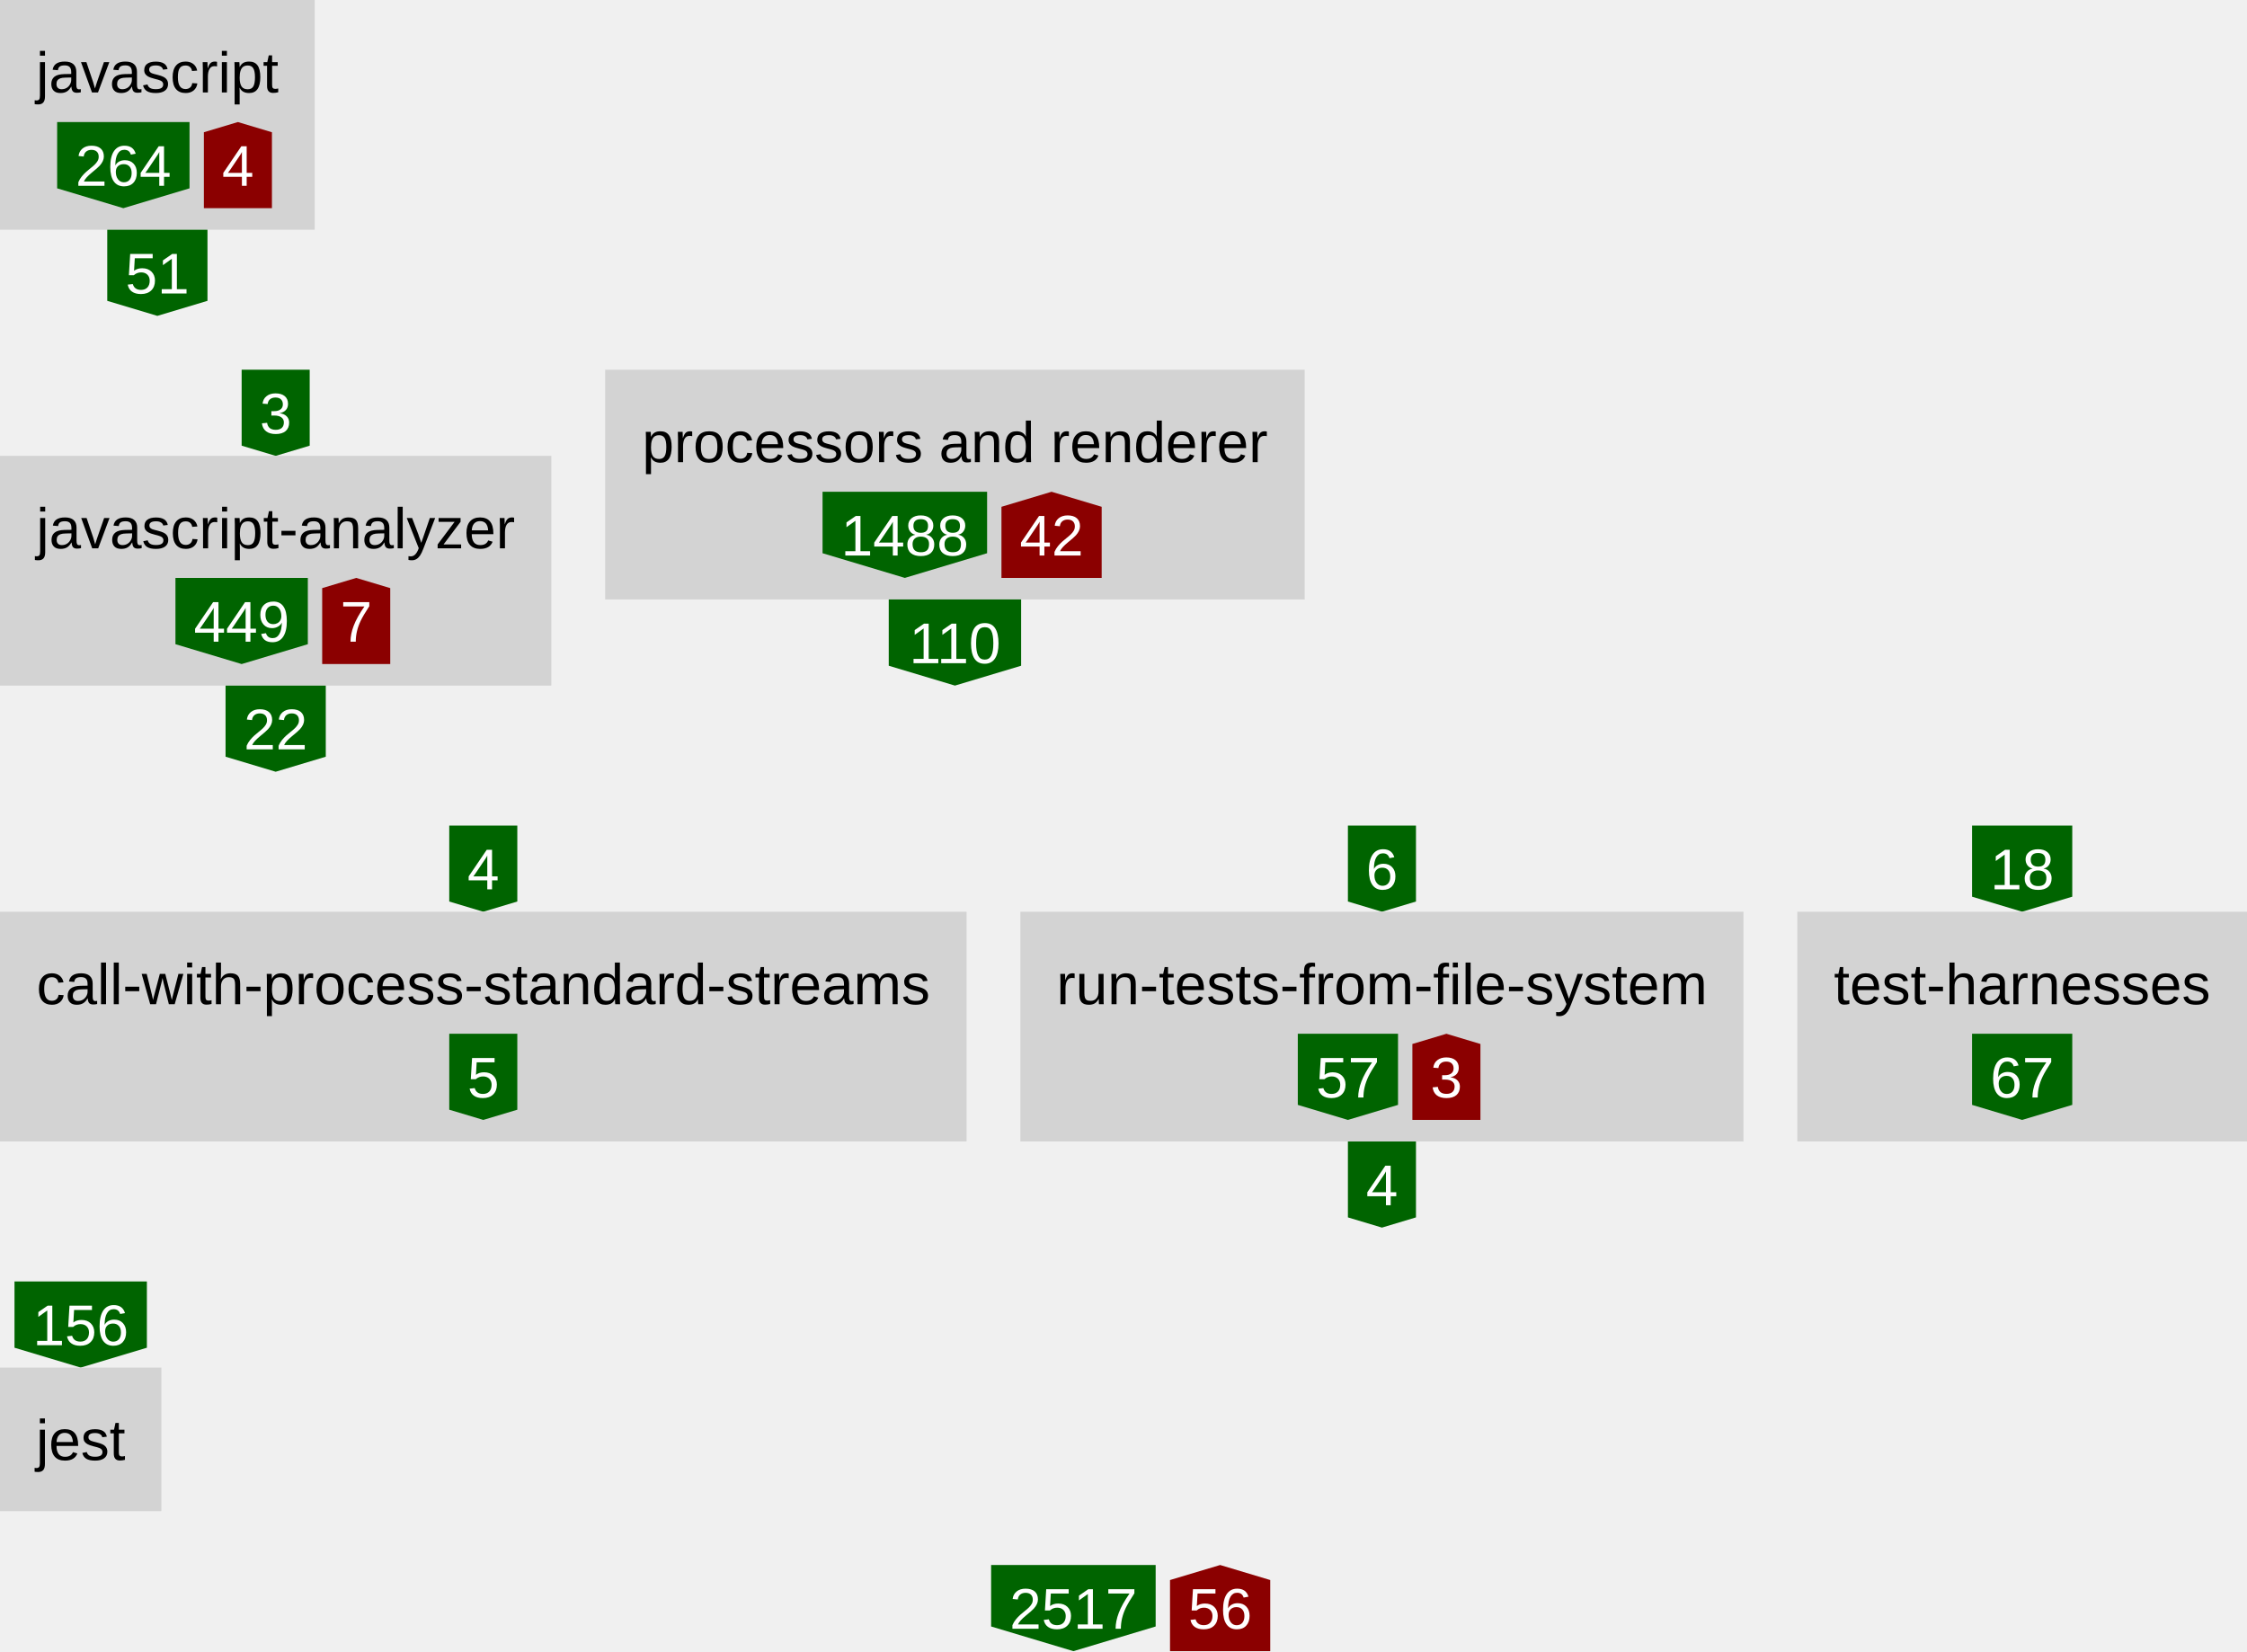
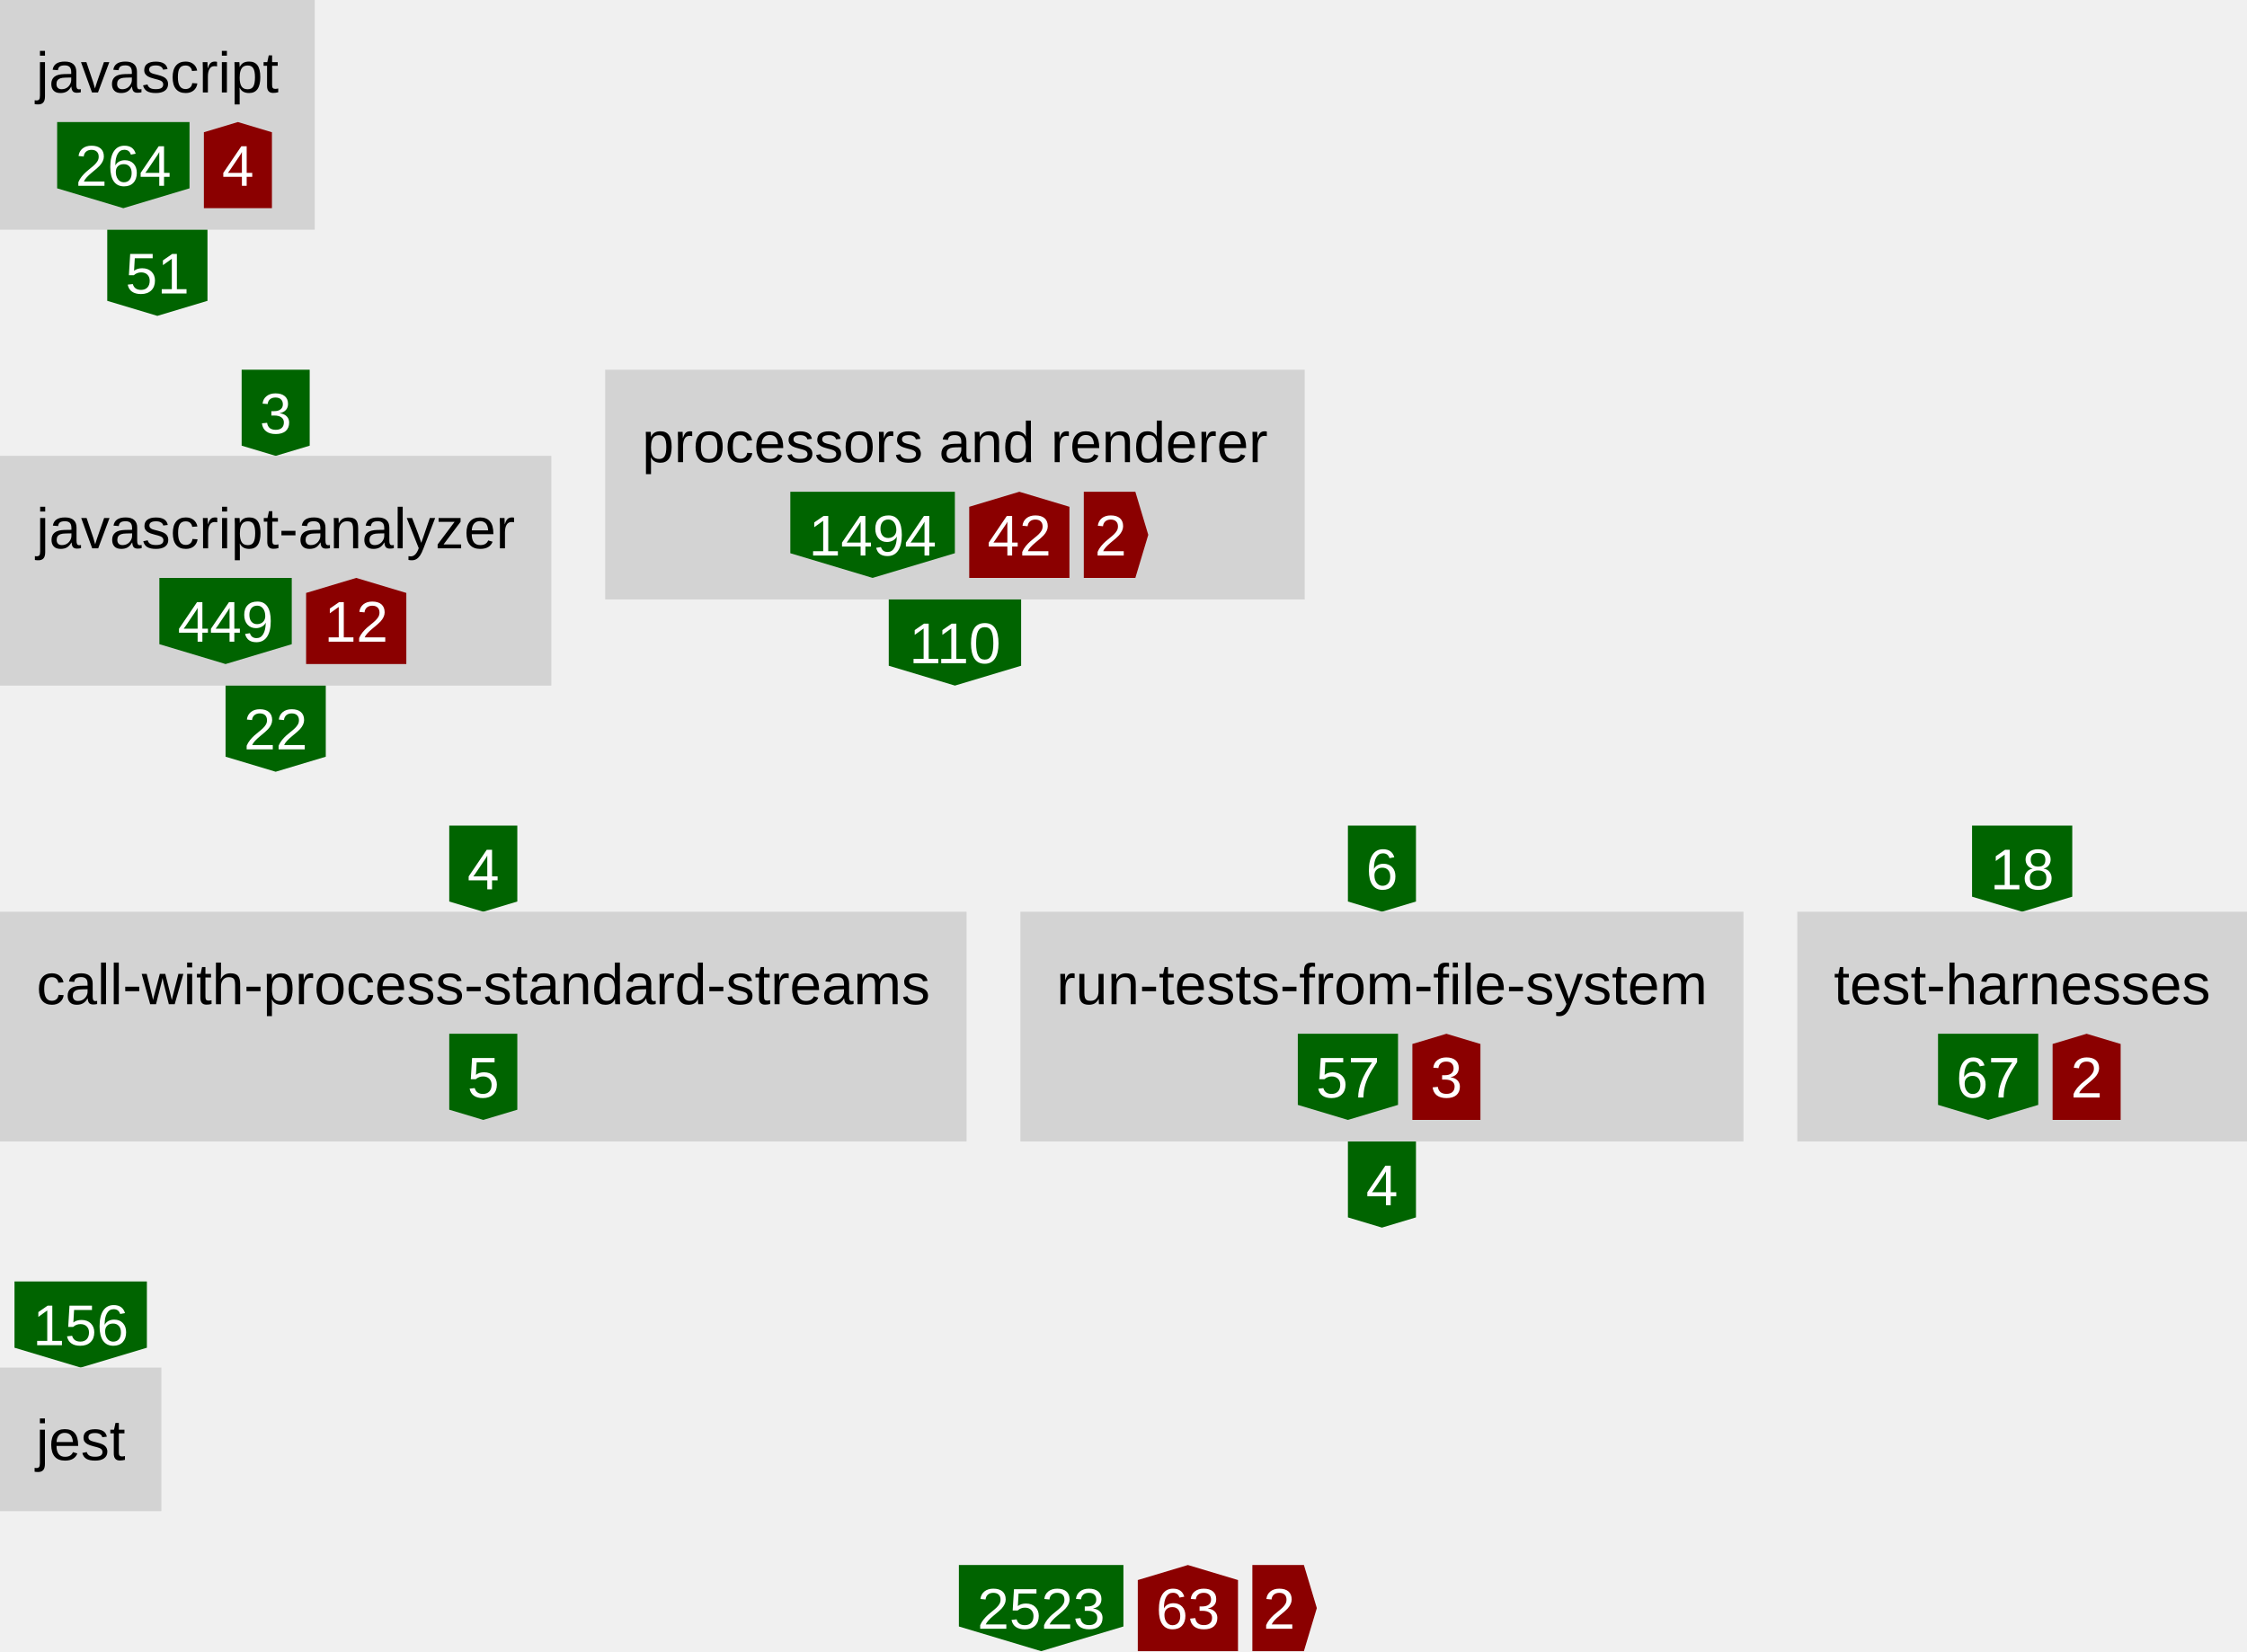
<svg xmlns="http://www.w3.org/2000/svg" height="460" width="626">
  <defs>
    <style type="text/css">text{font-family:arial;font-size:16px}g.anonymous&gt;text{font-style:italic}g.parent&gt;rect{fill:none;stroke:gray}g.item&gt;rect{fill:lightgray}g.item&gt;text{text-anchor:middle}g.dependency&gt;text{fill:white;text-anchor:middle}</style>
  </defs>
  <symbol id="down-arrow" preserveAspectRatio="xMidYMax slice" viewBox="0,0,1,1">
    <polygon fill="darkgreen" points="0,0.85 0,0 1,0 1,0.85 0.5,1" />
  </symbol>
  <symbol id="right-arrow" preserveAspectRatio="xMaxYMid slice" viewBox="0,0,1,1">
    <polygon fill="darkred" points="0.85,0 0,0 0,1 0.85,1 1,0.5" />
  </symbol>
  <symbol id="up-arrow" preserveAspectRatio="xMidYMin slice" viewBox="0,0,1,1">
    <polygon fill="darkred" points="0,0.15 0,1 1,1 1,0.15 0.5,0" />
  </symbol>
  <g class="item">
    <rect height="64" width="87.68" />
    <text x="43.84" y="25.76">javascript</text>
    <g class="dependency">
      <use href="#down-arrow" height="24" width="36.88" x="15.92" y="34" />
      <text x="34.36" y="51.76">264</text>
    </g>
    <g class="dependency">
      <use href="#up-arrow" height="24" width="18.96" x="56.8" y="34" />
      <text x="66.28" y="51.76">4</text>
    </g>
  </g>
  <g class="dependency">
    <use href="#down-arrow" height="24" width="27.92" x="29.88" y="64" />
    <text x="43.84" y="81.76">51</text>
  </g>
  <g class="dependency">
    <use href="#down-arrow" height="24" width="18.96" x="67.32" y="103" />
    <text x="76.8" y="120.76">3</text>
  </g>
  <g class="item">
    <rect height="64" width="153.6" y="127" />
    <text x="76.8" y="152.76">javascript-analyzer</text>
    <g class="dependency">
-       <use href="#down-arrow" height="24" width="36.88" x="48.88" y="161" />
-       <text x="67.32" y="178.76">449</text>
+       <use href="#down-arrow" height="24" width="36.88" x="44.4" y="161" />
+       <text x="62.84" y="178.76">449</text>
    </g>
    <g class="dependency">
-       <use href="#up-arrow" height="24" width="18.96" x="89.76" y="161" />
-       <text x="99.24" y="178.76">7</text>
+       <use href="#up-arrow" height="24" width="27.92" x="85.28" y="161" />
+       <text x="99.24" y="178.76">12</text>
    </g>
  </g>
  <g class="dependency">
    <use href="#down-arrow" height="24" width="27.92" x="62.84" y="191" />
    <text x="76.8" y="208.76">22</text>
  </g>
  <g class="item">
    <rect height="64" width="194.88" x="168.6" y="103" />
    <text x="266.04" y="128.76">processors and renderer</text>
    <g class="dependency">
-       <use href="#down-arrow" height="24" width="45.84" x="229.16" y="137" />
-       <text x="252.08" y="154.76">1488</text>
+       <use href="#down-arrow" height="24" width="45.84" x="220.18" y="137" />
+       <text x="243.1" y="154.76">1494</text>
    </g>
    <g class="dependency">
-       <use href="#up-arrow" height="24" width="27.92" x="279" y="137" />
-       <text x="292.96" y="154.76">42</text>
+       <use href="#up-arrow" height="24" width="27.92" x="270.02" y="137" />
+       <text x="283.98" y="154.76">42</text>
+     </g>
+     <g class="dependency">
+       <use href="#right-arrow" height="24" width="17.96" x="301.94" y="137" />
+       <text x="309.42" y="154.76">2</text>
    </g>
  </g>
  <g class="dependency">
    <use href="#down-arrow" height="24" width="36.88" x="247.6" y="167" />
    <text x="266.04" y="184.76">110</text>
  </g>
  <g class="dependency">
    <use href="#down-arrow" height="24" width="18.96" x="125.16" y="230" />
    <text x="134.64" y="247.76">4</text>
  </g>
  <g class="item">
    <rect height="64" width="269.28" y="254" />
    <text x="134.64" y="279.76">call-with-process-standard-streams</text>
    <g class="dependency">
      <use href="#down-arrow" height="24" width="18.96" x="125.16" y="288" />
      <text x="134.64" y="305.76">5</text>
    </g>
  </g>
  <g class="dependency">
    <use href="#down-arrow" height="24" width="18.96" x="375.52" y="230" />
    <text x="385" y="247.76">6</text>
  </g>
  <g class="item">
    <rect height="64" width="201.44" x="284.28" y="254" />
    <text x="385" y="279.76">run-tests-from-file-system</text>
    <g class="dependency">
      <use href="#down-arrow" height="24" width="27.92" x="361.56" y="288" />
      <text x="375.52" y="305.76">57</text>
    </g>
    <g class="dependency">
      <use href="#up-arrow" height="24" width="18.96" x="393.48" y="288" />
      <text x="402.96" y="305.76">3</text>
    </g>
  </g>
  <g class="dependency">
    <use href="#down-arrow" height="24" width="18.96" x="375.52" y="318" />
    <text x="385" y="335.76">4</text>
  </g>
  <g class="dependency">
    <use href="#down-arrow" height="24" width="27.92" x="549.4" y="230" />
    <text x="563.36" y="247.76">18</text>
  </g>
  <g class="item">
    <rect height="64" width="125.28" x="500.72" y="254" />
    <text x="563.36" y="279.76">test-harnesses</text>
    <g class="dependency">
-       <use href="#down-arrow" height="24" width="27.92" x="549.4" y="288" />
-       <text x="563.36" y="305.76">67</text>
+       <use href="#down-arrow" height="24" width="27.92" x="539.92" y="288" />
+       <text x="553.88" y="305.76">67</text>
+     </g>
+     <g class="dependency">
+       <use href="#up-arrow" height="24" width="18.96" x="571.84" y="288" />
+       <text x="581.32" y="305.76">2</text>
    </g>
  </g>
  <g class="dependency">
    <use href="#down-arrow" height="24" width="36.88" x="4.04" y="357" />
    <text x="22.48" y="374.76">156</text>
  </g>
  <g class="item">
    <rect height="40" width="44.96" y="381" />
    <text x="22.48" y="406.76">jest</text>
  </g>
  <g class="dependency">
-     <use href="#down-arrow" height="24" width="45.84" x="276.12" y="436" />
-     <text x="299.04" y="453.76">2517</text>
+     <use href="#down-arrow" height="24" width="45.84" x="267.14" y="436" />
+     <text x="290.06" y="453.76">2523</text>
  </g>
  <g class="dependency">
-     <use href="#up-arrow" height="24" width="27.92" x="325.96" y="436" />
-     <text x="339.92" y="453.76">56</text>
+     <use href="#up-arrow" height="24" width="27.92" x="316.98" y="436" />
+     <text x="330.94" y="453.76">63</text>
+   </g>
+   <g class="dependency">
+     <use href="#right-arrow" height="24" width="17.96" x="348.9" y="436" />
+     <text x="356.38" y="453.76">2</text>
  </g>
</svg>
